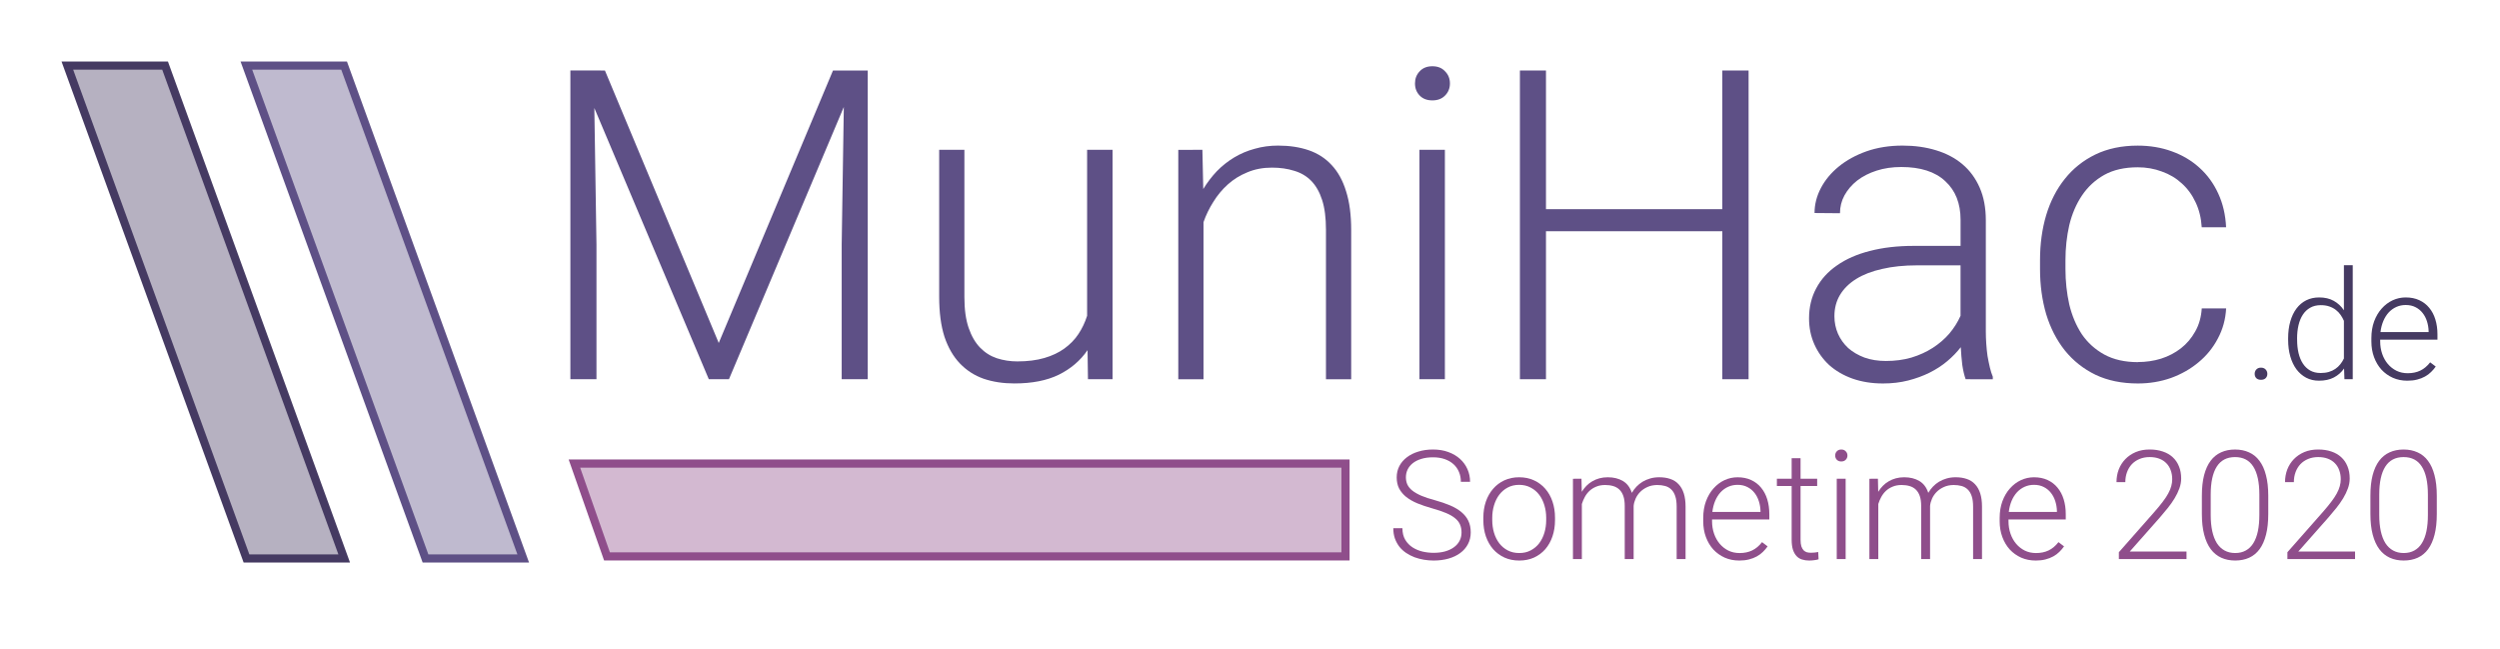
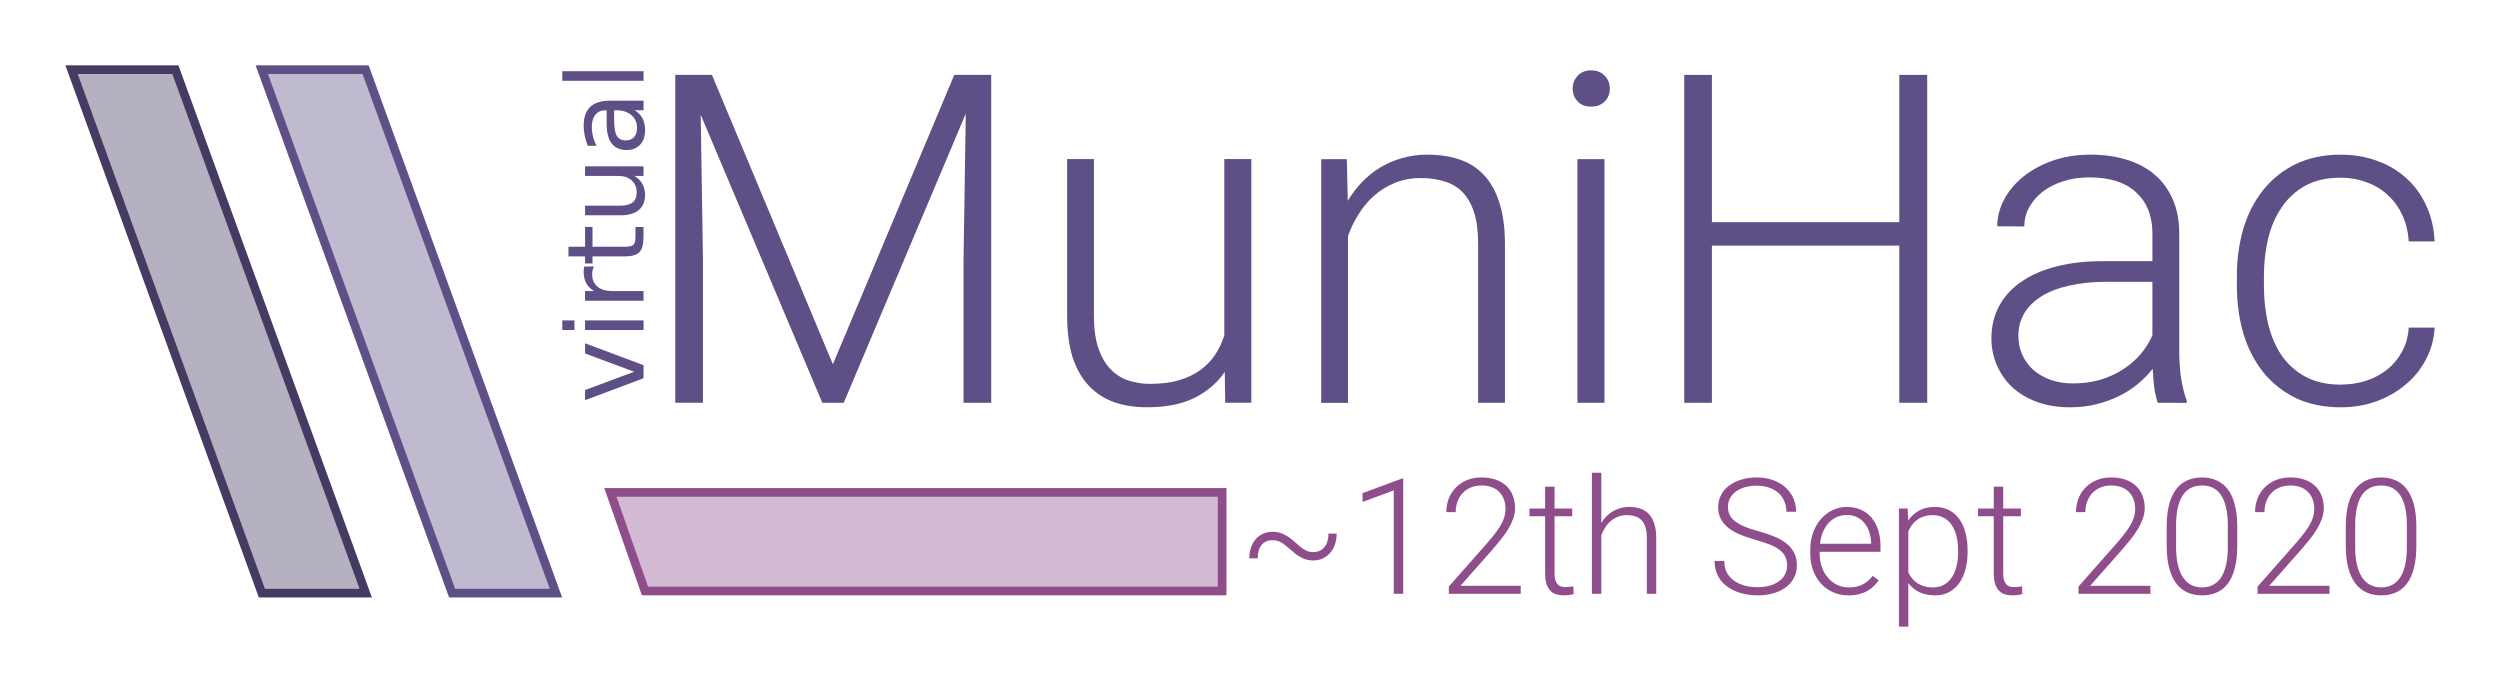
- <svg xmlns="http://www.w3.org/2000/svg" id="svg5276" version="1.1" viewBox="0 0 81.239 21.065" height="21.065mm" width="81.239mm">
+ <svg xmlns="http://www.w3.org/2000/svg" id="svg5276" version="1.1" viewBox="0 0 76.485 21.17" height="21.17mm" width="76.485mm">
  <defs id="defs5270" />
  <g transform="translate(158.2613,-109.7029)" id="layer1">
-     <g id="flowRoot826" style="font-style:normal;font-weight:normal;font-size:18.667px;line-height:125%;font-family:Sans;text-align:end;letter-spacing:0px;word-spacing:0px;text-anchor:end;fill:#8f4e8b;fill-opacity:1;stroke:none;stroke-width:1px;stroke-linecap:butt;stroke-linejoin:miter;stroke-opacity:1" transform="matrix(0.2645833,0,0,0.2645833,-172.2803,109.5279)" aria-label="Sometime 2020 ">
-       <path id="path825" style="font-style:normal;font-variant:normal;font-weight:300;font-stretch:normal;font-size:18.667px;line-height:125%;font-family:Roboto;-inkscape-font-specification:'Roboto Light';text-align:end;letter-spacing:0px;word-spacing:0px;text-anchor:end;fill:#8f4e8b;fill-opacity:1" d="m 232.56,66.06 q 0,-0.547 -0.182,-0.966 -0.173,-0.428 -0.602,-0.775 -0.419,-0.355 -1.112,-0.647 -0.693,-0.292 -1.732,-0.583 -1.003,-0.283 -1.805,-0.611 -0.802,-0.337 -1.367,-0.784 -0.556,-0.447 -0.866,-1.03 -0.301,-0.583 -0.301,-1.367 0,-0.766 0.328,-1.395 0.328,-0.629 0.921,-1.076 0.592,-0.456 1.413,-0.702 0.82,-0.255 1.796,-0.255 1.048,0 1.887,0.31 0.848,0.31 1.44,0.848 0.592,0.538 0.911,1.258 0.319,0.72 0.319,1.549 h -1.13 q 0,-0.647 -0.228,-1.194 -0.228,-0.556 -0.665,-0.957 -0.438,-0.401 -1.076,-0.629 -0.638,-0.228 -1.458,-0.228 -0.82,0 -1.449,0.201 -0.62,0.191 -1.039,0.529 -0.41,0.328 -0.629,0.775 -0.21,0.447 -0.21,0.948 0,0.474 0.173,0.875 0.182,0.401 0.602,0.747 0.419,0.337 1.103,0.638 0.684,0.292 1.686,0.556 1.048,0.292 1.868,0.638 0.82,0.346 1.385,0.82 0.565,0.465 0.857,1.076 0.292,0.611 0.292,1.413 0,0.811 -0.346,1.458 -0.337,0.638 -0.948,1.085 -0.602,0.447 -1.44,0.684 -0.839,0.237 -1.823,0.237 -0.592,0 -1.194,-0.1 -0.592,-0.1 -1.148,-0.301 -0.547,-0.21 -1.03,-0.529 -0.474,-0.319 -0.829,-0.757 -0.346,-0.447 -0.556,-1.012 -0.201,-0.574 -0.201,-1.276 h 1.121 q 0,0.839 0.346,1.422 0.346,0.574 0.893,0.93 0.547,0.355 1.23,0.52 0.684,0.155 1.367,0.155 0.775,0 1.404,-0.173 0.638,-0.182 1.085,-0.51 0.456,-0.328 0.693,-0.784 0.246,-0.465 0.246,-1.03 z" />
-       <path id="path827" style="font-style:normal;font-variant:normal;font-weight:300;font-stretch:normal;font-size:18.667px;line-height:125%;font-family:Roboto;-inkscape-font-specification:'Roboto Light';text-align:end;letter-spacing:0px;word-spacing:0px;text-anchor:end;fill:#8f4e8b;fill-opacity:1" d="m 235.24,64.246 q 0,-1.076 0.31,-1.987 0.319,-0.911 0.893,-1.568 0.574,-0.665 1.385,-1.039 0.811,-0.374 1.805,-0.374 1.012,0 1.823,0.374 0.82,0.374 1.395,1.039 0.574,0.656 0.884,1.568 0.31,0.911 0.31,1.987 v 0.301 q 0,1.076 -0.31,1.987 -0.31,0.911 -0.884,1.577 -0.574,0.656 -1.385,1.03 -0.811,0.365 -1.814,0.365 -1.003,0 -1.814,-0.365 -0.811,-0.374 -1.395,-1.03 -0.574,-0.665 -0.893,-1.577 -0.31,-0.911 -0.31,-1.987 z m 1.094,0.301 q 0,0.811 0.219,1.549 0.219,0.729 0.638,1.285 0.419,0.547 1.039,0.875 0.62,0.328 1.422,0.328 0.802,0 1.413,-0.328 0.62,-0.328 1.039,-0.875 0.419,-0.556 0.638,-1.285 0.219,-0.738 0.219,-1.549 v -0.301 q 0,-0.793 -0.219,-1.522 -0.219,-0.738 -0.638,-1.294 -0.419,-0.556 -1.048,-0.884 -0.62,-0.337 -1.422,-0.337 -0.793,0 -1.413,0.337 -0.611,0.328 -1.03,0.884 -0.419,0.556 -0.638,1.294 -0.219,0.729 -0.219,1.522 z" />
-       <path id="path829" style="font-style:normal;font-variant:normal;font-weight:300;font-stretch:normal;font-size:18.667px;line-height:125%;font-family:Roboto;-inkscape-font-specification:'Roboto Light';text-align:end;letter-spacing:0px;word-spacing:0px;text-anchor:end;fill:#8f4e8b;fill-opacity:1" d="m 247.298,59.461 0.036,1.604 q 0.246,-0.401 0.565,-0.729 0.328,-0.337 0.729,-0.565 0.401,-0.237 0.875,-0.365 0.474,-0.128 1.021,-0.128 1.085,0 1.859,0.456 0.775,0.456 1.103,1.458 0.237,-0.41 0.565,-0.757 0.337,-0.355 0.757,-0.611 0.428,-0.255 0.939,-0.401 0.51,-0.146 1.103,-0.146 0.766,0 1.367,0.21 0.602,0.201 1.012,0.647 0.419,0.438 0.638,1.121 0.219,0.684 0.219,1.641 v 6.426 h -1.094 V 62.888 q 0,-0.784 -0.173,-1.294 -0.173,-0.52 -0.492,-0.82 -0.319,-0.31 -0.766,-0.428 -0.438,-0.118 -0.966,-0.118 -0.693,0.009 -1.212,0.255 -0.52,0.237 -0.884,0.611 -0.355,0.365 -0.556,0.82 -0.201,0.456 -0.237,0.884 v 6.526 h -1.094 v -6.517 q 0,-0.738 -0.173,-1.23 -0.173,-0.492 -0.492,-0.793 -0.319,-0.301 -0.766,-0.428 -0.438,-0.128 -0.975,-0.128 -0.62,0 -1.094,0.201 -0.474,0.191 -0.829,0.52 -0.346,0.328 -0.574,0.747 -0.228,0.419 -0.365,0.866 v 6.763 H 246.25 v -9.862 z" />
-       <path id="path831" style="font-style:normal;font-variant:normal;font-weight:300;font-stretch:normal;font-size:18.667px;line-height:125%;font-family:Roboto;-inkscape-font-specification:'Roboto Light';text-align:end;letter-spacing:0px;word-spacing:0px;text-anchor:end;fill:#8f4e8b;fill-opacity:1" d="m 266.676,69.505 q -0.966,0 -1.777,-0.355 -0.811,-0.365 -1.404,-1.003 -0.583,-0.647 -0.911,-1.531 -0.328,-0.884 -0.328,-1.941 v -0.392 q 0,-1.139 0.337,-2.06 0.346,-0.93 0.93,-1.577 0.583,-0.656 1.34,-1.012 0.766,-0.355 1.613,-0.355 0.939,0 1.668,0.337 0.729,0.337 1.221,0.939 0.501,0.602 0.757,1.431 0.255,0.829 0.255,1.814 v 0.665 h -7.036 v 0.21 q 0,0.811 0.246,1.531 0.246,0.711 0.693,1.24 0.447,0.529 1.066,0.839 0.62,0.301 1.376,0.301 0.875,0 1.54,-0.319 0.674,-0.319 1.221,-1.021 l 0.684,0.52 q -0.246,0.355 -0.574,0.674 -0.319,0.319 -0.747,0.556 -0.428,0.237 -0.966,0.374 -0.538,0.137 -1.203,0.137 z m -0.201,-9.297 q -0.62,0 -1.148,0.237 -0.529,0.237 -0.939,0.674 -0.401,0.438 -0.665,1.057 -0.255,0.611 -0.346,1.358 h 5.915 v -0.118 q -0.018,-0.62 -0.201,-1.194 -0.182,-0.583 -0.538,-1.03 -0.346,-0.447 -0.866,-0.711 -0.52,-0.273 -1.212,-0.273 z" />
-       <path id="path833" style="font-style:normal;font-variant:normal;font-weight:300;font-stretch:normal;font-size:18.667px;line-height:125%;font-family:Roboto;-inkscape-font-specification:'Roboto Light';text-align:end;letter-spacing:0px;word-spacing:0px;text-anchor:end;fill:#8f4e8b;fill-opacity:1" d="m 274.214,56.936 v 2.525 h 2.042 v 0.893 h -2.042 v 6.572 q 0,0.52 0.1,0.839 0.109,0.31 0.283,0.492 0.182,0.173 0.41,0.237 0.237,0.055 0.492,0.055 0.246,0 0.474,-0.027 0.228,-0.036 0.41,-0.064 l 0.046,0.893 q -0.201,0.073 -0.529,0.109 -0.319,0.046 -0.638,0.046 -0.465,0 -0.866,-0.128 -0.392,-0.118 -0.674,-0.419 -0.283,-0.301 -0.447,-0.793 -0.155,-0.501 -0.155,-1.24 v -6.572 h -1.814 v -0.893 h 1.814 v -2.525 z" />
-       <path id="path835" style="font-style:normal;font-variant:normal;font-weight:300;font-stretch:normal;font-size:18.667px;line-height:125%;font-family:Roboto;-inkscape-font-specification:'Roboto Light';text-align:end;letter-spacing:0px;word-spacing:0px;text-anchor:end;fill:#8f4e8b;fill-opacity:1" d="m 279.755,69.323 h -1.094 v -9.862 h 1.094 z m -1.285,-12.715 q 0,-0.31 0.201,-0.52 0.201,-0.219 0.547,-0.219 0.346,0 0.547,0.219 0.21,0.21 0.21,0.52 0,0.31 -0.21,0.52 -0.201,0.21 -0.547,0.21 -0.346,0 -0.547,-0.21 -0.201,-0.21 -0.201,-0.52 z" />
-       <path id="path837" style="font-style:normal;font-variant:normal;font-weight:300;font-stretch:normal;font-size:18.667px;line-height:125%;font-family:Roboto;-inkscape-font-specification:'Roboto Light';text-align:end;letter-spacing:0px;word-spacing:0px;text-anchor:end;fill:#8f4e8b;fill-opacity:1" d="m 283.72,59.461 0.036,1.604 q 0.246,-0.401 0.565,-0.729 0.328,-0.337 0.729,-0.565 0.401,-0.237 0.875,-0.365 0.474,-0.128 1.021,-0.128 1.085,0 1.859,0.456 0.775,0.456 1.103,1.458 0.237,-0.41 0.565,-0.757 0.337,-0.355 0.757,-0.611 0.428,-0.255 0.939,-0.401 0.51,-0.146 1.103,-0.146 0.766,0 1.367,0.21 0.602,0.201 1.012,0.647 0.419,0.438 0.638,1.121 0.219,0.684 0.219,1.641 v 6.426 h -1.094 V 62.888 q 0,-0.784 -0.173,-1.294 -0.173,-0.52 -0.492,-0.82 -0.319,-0.31 -0.766,-0.428 -0.438,-0.118 -0.966,-0.118 -0.693,0.009 -1.212,0.255 -0.52,0.237 -0.884,0.611 -0.355,0.365 -0.556,0.82 -0.201,0.456 -0.237,0.884 v 6.526 h -1.094 v -6.517 q 0,-0.738 -0.173,-1.23 -0.173,-0.492 -0.492,-0.793 -0.319,-0.301 -0.766,-0.428 -0.438,-0.128 -0.975,-0.128 -0.62,0 -1.094,0.201 -0.474,0.191 -0.829,0.52 -0.346,0.328 -0.574,0.747 -0.228,0.419 -0.365,0.866 v 6.763 h -1.094 v -9.862 z" />
-       <path id="path839" style="font-style:normal;font-variant:normal;font-weight:300;font-stretch:normal;font-size:18.667px;line-height:125%;font-family:Roboto;-inkscape-font-specification:'Roboto Light';text-align:end;letter-spacing:0px;word-spacing:0px;text-anchor:end;fill:#8f4e8b;fill-opacity:1" d="m 303.098,69.505 q -0.966,0 -1.777,-0.355 -0.811,-0.365 -1.404,-1.003 -0.583,-0.647 -0.911,-1.531 -0.328,-0.884 -0.328,-1.941 v -0.392 q 0,-1.139 0.337,-2.06 0.346,-0.93 0.93,-1.577 0.583,-0.656 1.34,-1.012 0.766,-0.355 1.613,-0.355 0.939,0 1.668,0.337 0.729,0.337 1.221,0.939 0.501,0.602 0.757,1.431 0.255,0.829 0.255,1.814 v 0.665 h -7.036 v 0.21 q 0,0.811 0.246,1.531 0.246,0.711 0.693,1.24 0.447,0.529 1.066,0.839 0.62,0.301 1.376,0.301 0.875,0 1.54,-0.319 0.674,-0.319 1.221,-1.021 l 0.684,0.52 q -0.246,0.355 -0.574,0.674 -0.319,0.319 -0.747,0.556 -0.428,0.237 -0.966,0.374 -0.538,0.137 -1.203,0.137 z m -0.201,-9.297 q -0.62,0 -1.148,0.237 -0.529,0.237 -0.939,0.674 -0.401,0.438 -0.665,1.057 -0.255,0.611 -0.346,1.358 h 5.915 v -0.118 q -0.018,-0.62 -0.201,-1.194 -0.182,-0.583 -0.538,-1.03 -0.346,-0.447 -0.866,-0.711 -0.52,-0.273 -1.212,-0.273 z" />
-       <path id="path841" style="font-style:normal;font-variant:normal;font-weight:300;font-stretch:normal;font-size:18.667px;line-height:125%;font-family:Roboto;-inkscape-font-specification:'Roboto Light';text-align:end;letter-spacing:0px;word-spacing:0px;text-anchor:end;fill:#8f4e8b;fill-opacity:1" d="m 321.637,69.323 h -8.312 v -0.839 l 4.348,-4.931 q 0.611,-0.693 1.03,-1.249 0.428,-0.556 0.684,-1.03 0.264,-0.483 0.374,-0.902 0.118,-0.428 0.118,-0.848 0,-0.602 -0.182,-1.094 -0.173,-0.501 -0.529,-0.866 -0.346,-0.365 -0.866,-0.565 -0.52,-0.201 -1.194,-0.201 -0.693,0 -1.249,0.237 -0.547,0.228 -0.939,0.638 -0.383,0.41 -0.592,0.975 -0.21,0.565 -0.21,1.23 h -1.085 q 0,-0.82 0.273,-1.549 0.283,-0.729 0.811,-1.276 0.529,-0.547 1.276,-0.866 0.757,-0.319 1.714,-0.319 0.893,0 1.613,0.246 0.72,0.237 1.221,0.702 0.501,0.456 0.766,1.121 0.273,0.656 0.273,1.495 0,0.602 -0.219,1.212 -0.219,0.611 -0.583,1.212 -0.365,0.602 -0.839,1.194 -0.474,0.592 -0.975,1.167 l -3.701,4.184 h 6.973 z" />
-       <path id="path843" style="font-style:normal;font-variant:normal;font-weight:300;font-stretch:normal;font-size:18.667px;line-height:125%;font-family:Roboto;-inkscape-font-specification:'Roboto Light';text-align:end;letter-spacing:0px;word-spacing:0px;text-anchor:end;fill:#8f4e8b;fill-opacity:1" d="m 331.681,63.79 q 0,1.458 -0.273,2.534 -0.273,1.076 -0.793,1.786 -0.52,0.702 -1.276,1.048 -0.757,0.346 -1.723,0.346 -0.957,0 -1.714,-0.346 -0.757,-0.346 -1.285,-1.048 -0.529,-0.711 -0.811,-1.786 -0.283,-1.076 -0.283,-2.534 v -2.242 q 0,-1.458 0.273,-2.525 0.283,-1.076 0.802,-1.768 0.529,-0.702 1.285,-1.039 0.757,-0.346 1.714,-0.346 0.957,0 1.714,0.346 0.766,0.337 1.285,1.039 0.529,0.693 0.802,1.768 0.283,1.066 0.283,2.525 z m -1.094,-2.379 q 0,-2.279 -0.747,-3.445 -0.738,-1.167 -2.242,-1.167 -1.495,0 -2.242,1.167 -0.747,1.167 -0.747,3.445 v 2.497 q 0,1.121 0.191,1.996 0.191,0.866 0.565,1.467 0.383,0.592 0.948,0.902 0.565,0.31 1.303,0.31 0.747,0 1.303,-0.31 0.565,-0.31 0.93,-0.902 0.374,-0.602 0.556,-1.467 0.182,-0.875 0.182,-1.996 z" />
-       <path id="path845" style="font-style:normal;font-variant:normal;font-weight:300;font-stretch:normal;font-size:18.667px;line-height:125%;font-family:Roboto;-inkscape-font-specification:'Roboto Light';text-align:end;letter-spacing:0px;word-spacing:0px;text-anchor:end;fill:#8f4e8b;fill-opacity:1" d="m 342.345,69.323 h -8.312 v -0.839 l 4.348,-4.931 q 0.611,-0.693 1.03,-1.249 0.428,-0.556 0.684,-1.03 0.264,-0.483 0.374,-0.902 0.118,-0.428 0.118,-0.848 0,-0.602 -0.182,-1.094 -0.173,-0.501 -0.529,-0.866 -0.346,-0.365 -0.866,-0.565 -0.52,-0.201 -1.194,-0.201 -0.693,0 -1.249,0.237 -0.547,0.228 -0.939,0.638 -0.383,0.41 -0.592,0.975 -0.21,0.565 -0.21,1.23 h -1.085 q 0,-0.82 0.273,-1.549 0.283,-0.729 0.811,-1.276 0.529,-0.547 1.276,-0.866 0.757,-0.319 1.714,-0.319 0.893,0 1.613,0.246 0.72,0.237 1.221,0.702 0.501,0.456 0.766,1.121 0.273,0.656 0.273,1.495 0,0.602 -0.219,1.212 -0.219,0.611 -0.583,1.212 -0.365,0.602 -0.839,1.194 -0.474,0.592 -0.975,1.167 l -3.701,4.184 h 6.973 z" />
-       <path id="path847" style="font-style:normal;font-variant:normal;font-weight:300;font-stretch:normal;font-size:18.667px;line-height:125%;font-family:Roboto;-inkscape-font-specification:'Roboto Light';text-align:end;letter-spacing:0px;word-spacing:0px;text-anchor:end;fill:#8f4e8b;fill-opacity:1" d="m 352.389,63.79 q 0,1.458 -0.273,2.534 -0.273,1.076 -0.793,1.786 -0.52,0.702 -1.276,1.048 -0.757,0.346 -1.723,0.346 -0.957,0 -1.714,-0.346 -0.757,-0.346 -1.285,-1.048 -0.529,-0.711 -0.811,-1.786 -0.283,-1.076 -0.283,-2.534 v -2.242 q 0,-1.458 0.273,-2.525 0.283,-1.076 0.802,-1.768 0.529,-0.702 1.285,-1.039 0.757,-0.346 1.714,-0.346 0.957,0 1.714,0.346 0.766,0.337 1.285,1.039 0.529,0.693 0.802,1.768 0.283,1.066 0.283,2.525 z m -1.094,-2.379 q 0,-2.279 -0.747,-3.445 -0.738,-1.167 -2.242,-1.167 -1.495,0 -2.242,1.167 -0.747,1.167 -0.747,3.445 v 2.497 q 0,1.121 0.191,1.996 0.191,0.866 0.565,1.467 0.383,0.592 0.948,0.902 0.565,0.31 1.303,0.31 0.747,0 1.303,-0.31 0.565,-0.31 0.93,-0.902 0.374,-0.602 0.556,-1.467 0.182,-0.875 0.182,-1.996 z" />
+     <g id="flowRoot826" style="font-style:normal;font-weight:normal;font-size:18.667px;line-height:125%;font-family:Sans;text-align:end;letter-spacing:0px;word-spacing:0px;text-anchor:end;fill:#8f4e8b;fill-opacity:1;stroke:none;stroke-width:1px;stroke-linecap:butt;stroke-linejoin:miter;stroke-opacity:1" transform="matrix(0.2645833,0,0,0.2645833,-177.572,109.5279)" aria-label="~12th Sept 2020 ">
+       <path id="path844" style="font-style:normal;font-variant:normal;font-weight:300;font-stretch:normal;font-size:18.667px;line-height:125%;font-family:Roboto;-inkscape-font-specification:'Roboto Light';text-align:end;letter-spacing:0px;word-spacing:0px;text-anchor:end;fill:#8f4e8b;fill-opacity:1" d="m 227.547,62.359 q 0,0.629 -0.182,1.194 -0.182,0.565 -0.538,0.993 -0.346,0.419 -0.848,0.674 -0.501,0.246 -1.13,0.246 -0.41,0 -0.747,-0.082 -0.337,-0.091 -0.656,-0.255 -0.319,-0.164 -0.638,-0.41 -0.319,-0.246 -0.674,-0.565 -0.292,-0.255 -0.538,-0.447 -0.237,-0.201 -0.474,-0.328 -0.228,-0.128 -0.474,-0.191 -0.237,-0.064 -0.51,-0.064 -0.811,0 -1.267,0.538 -0.447,0.538 -0.447,1.559 l -0.984,0.009 q 0,-0.638 0.182,-1.203 0.182,-0.565 0.52,-0.975 0.346,-0.419 0.848,-0.656 0.501,-0.246 1.148,-0.246 0.401,0 0.747,0.091 0.346,0.091 0.665,0.264 0.328,0.164 0.647,0.41 0.319,0.237 0.665,0.547 0.292,0.273 0.538,0.474 0.255,0.191 0.483,0.319 0.237,0.128 0.465,0.191 0.237,0.055 0.501,0.055 0.41,0 0.738,-0.155 0.328,-0.155 0.547,-0.428 0.228,-0.283 0.346,-0.674 0.118,-0.401 0.118,-0.884 z" />
+       <path id="path846" style="font-style:normal;font-variant:normal;font-weight:300;font-stretch:normal;font-size:18.667px;line-height:125%;font-family:Roboto;-inkscape-font-specification:'Roboto Light';text-align:end;letter-spacing:0px;word-spacing:0px;text-anchor:end;fill:#8f4e8b;fill-opacity:1" d="m 235.24,69.323 h -1.094 V 57.364 l -3.609,1.34 v -1.021 l 4.521,-1.677 h 0.182 z" />
+       <path id="path848" style="font-style:normal;font-variant:normal;font-weight:300;font-stretch:normal;font-size:18.667px;line-height:125%;font-family:Roboto;-inkscape-font-specification:'Roboto Light';text-align:end;letter-spacing:0px;word-spacing:0px;text-anchor:end;fill:#8f4e8b;fill-opacity:1" d="m 248.829,69.323 h -8.312 v -0.839 l 4.348,-4.931 q 0.611,-0.693 1.03,-1.249 0.428,-0.556 0.684,-1.03 0.264,-0.483 0.374,-0.902 0.118,-0.428 0.118,-0.848 0,-0.602 -0.182,-1.094 -0.173,-0.501 -0.529,-0.866 -0.346,-0.365 -0.866,-0.565 -0.52,-0.201 -1.194,-0.201 -0.693,0 -1.249,0.237 -0.547,0.228 -0.939,0.638 -0.383,0.41 -0.592,0.975 -0.21,0.565 -0.21,1.23 h -1.085 q 0,-0.82 0.273,-1.549 0.283,-0.729 0.811,-1.276 0.529,-0.547 1.276,-0.866 0.757,-0.319 1.714,-0.319 0.893,0 1.613,0.246 0.72,0.237 1.221,0.702 0.501,0.456 0.766,1.121 0.273,0.656 0.273,1.495 0,0.602 -0.219,1.212 -0.219,0.611 -0.583,1.212 -0.365,0.602 -0.839,1.194 -0.474,0.592 -0.975,1.167 l -3.701,4.184 h 6.973 z" />
+       <path id="path850" style="font-style:normal;font-variant:normal;font-weight:300;font-stretch:normal;font-size:18.667px;line-height:125%;font-family:Roboto;-inkscape-font-specification:'Roboto Light';text-align:end;letter-spacing:0px;word-spacing:0px;text-anchor:end;fill:#8f4e8b;fill-opacity:1" d="m 252.74,56.936 v 2.525 h 2.042 v 0.893 h -2.042 v 6.572 q 0,0.52 0.1,0.839 0.109,0.31 0.283,0.492 0.182,0.173 0.41,0.237 0.237,0.055 0.492,0.055 0.246,0 0.474,-0.027 0.228,-0.036 0.41,-0.064 l 0.046,0.893 q -0.201,0.073 -0.529,0.109 -0.319,0.046 -0.638,0.046 -0.465,0 -0.866,-0.128 -0.392,-0.118 -0.674,-0.419 -0.283,-0.301 -0.447,-0.793 -0.155,-0.501 -0.155,-1.24 v -6.572 h -1.814 v -0.893 h 1.814 v -2.525 z" />
+       <path id="path852" style="font-style:normal;font-variant:normal;font-weight:300;font-stretch:normal;font-size:18.667px;line-height:125%;font-family:Roboto;-inkscape-font-specification:'Roboto Light';text-align:end;letter-spacing:0px;word-spacing:0px;text-anchor:end;fill:#8f4e8b;fill-opacity:1" d="m 258.145,61.129 q 0.255,-0.419 0.592,-0.757 0.337,-0.346 0.738,-0.583 0.41,-0.246 0.875,-0.374 0.474,-0.137 1.003,-0.137 0.738,0 1.322,0.201 0.583,0.201 0.984,0.638 0.41,0.438 0.62,1.13 0.219,0.684 0.219,1.659 v 6.417 h -1.085 v -6.426 q 0,-0.766 -0.164,-1.276 -0.164,-0.51 -0.465,-0.82 -0.301,-0.31 -0.738,-0.438 -0.428,-0.137 -0.957,-0.137 -0.583,0 -1.057,0.201 -0.474,0.191 -0.839,0.52 -0.365,0.328 -0.629,0.757 -0.264,0.419 -0.419,0.866 v 6.754 H 257.06 V 55.323 h 1.085 z" />
+       <path id="path854" style="font-style:normal;font-variant:normal;font-weight:300;font-stretch:normal;font-size:18.667px;line-height:125%;font-family:Roboto;-inkscape-font-specification:'Roboto Light';text-align:end;letter-spacing:0px;word-spacing:0px;text-anchor:end;fill:#8f4e8b;fill-opacity:1" d="m 279.628,66.06 q 0,-0.547 -0.182,-0.966 -0.173,-0.428 -0.602,-0.775 -0.419,-0.355 -1.112,-0.647 -0.693,-0.292 -1.732,-0.583 -1.003,-0.283 -1.805,-0.611 -0.802,-0.337 -1.367,-0.784 -0.556,-0.447 -0.866,-1.03 -0.301,-0.583 -0.301,-1.367 0,-0.766 0.328,-1.395 0.328,-0.629 0.921,-1.076 0.592,-0.456 1.413,-0.702 0.82,-0.255 1.796,-0.255 1.048,0 1.887,0.31 0.848,0.31 1.44,0.848 0.592,0.538 0.911,1.258 0.319,0.72 0.319,1.549 h -1.13 q 0,-0.647 -0.228,-1.194 -0.228,-0.556 -0.665,-0.957 -0.438,-0.401 -1.076,-0.629 -0.638,-0.228 -1.458,-0.228 -0.82,0 -1.449,0.201 -0.62,0.191 -1.039,0.529 -0.41,0.328 -0.629,0.775 -0.21,0.447 -0.21,0.948 0,0.474 0.173,0.875 0.182,0.401 0.602,0.747 0.419,0.337 1.103,0.638 0.684,0.292 1.686,0.556 1.048,0.292 1.868,0.638 0.82,0.346 1.385,0.82 0.565,0.465 0.857,1.076 0.292,0.611 0.292,1.413 0,0.811 -0.346,1.458 -0.337,0.638 -0.948,1.085 -0.602,0.447 -1.44,0.684 -0.839,0.237 -1.823,0.237 -0.592,0 -1.194,-0.1 -0.592,-0.1 -1.148,-0.301 -0.547,-0.21 -1.03,-0.529 -0.474,-0.319 -0.829,-0.757 -0.346,-0.447 -0.556,-1.012 -0.201,-0.574 -0.201,-1.276 h 1.121 q 0,0.839 0.346,1.422 0.346,0.574 0.893,0.93 0.547,0.355 1.23,0.52 0.684,0.155 1.367,0.155 0.775,0 1.404,-0.173 0.638,-0.182 1.085,-0.51 0.456,-0.328 0.693,-0.784 0.246,-0.465 0.246,-1.03 z" />
+       <path id="path856" style="font-style:normal;font-variant:normal;font-weight:300;font-stretch:normal;font-size:18.667px;line-height:125%;font-family:Roboto;-inkscape-font-specification:'Roboto Light';text-align:end;letter-spacing:0px;word-spacing:0px;text-anchor:end;fill:#8f4e8b;fill-opacity:1" d="m 286.728,69.505 q -0.966,0 -1.777,-0.355 -0.811,-0.365 -1.404,-1.003 -0.583,-0.647 -0.911,-1.531 -0.328,-0.884 -0.328,-1.941 v -0.392 q 0,-1.139 0.337,-2.06 0.346,-0.93 0.93,-1.577 0.583,-0.656 1.34,-1.012 0.766,-0.355 1.613,-0.355 0.939,0 1.668,0.337 0.729,0.337 1.221,0.939 0.501,0.602 0.757,1.431 0.255,0.829 0.255,1.814 v 0.665 h -7.036 v 0.21 q 0,0.811 0.246,1.531 0.246,0.711 0.693,1.24 0.447,0.529 1.066,0.839 0.62,0.301 1.376,0.301 0.875,0 1.54,-0.319 0.674,-0.319 1.221,-1.021 l 0.684,0.52 q -0.246,0.355 -0.574,0.674 -0.319,0.319 -0.747,0.556 -0.428,0.237 -0.966,0.374 -0.538,0.137 -1.203,0.137 z m -0.201,-9.297 q -0.62,0 -1.148,0.237 -0.529,0.237 -0.939,0.674 -0.401,0.438 -0.665,1.057 -0.255,0.611 -0.346,1.358 h 5.915 v -0.118 q -0.018,-0.62 -0.201,-1.194 -0.182,-0.583 -0.538,-1.03 -0.346,-0.447 -0.866,-0.711 -0.52,-0.273 -1.212,-0.273 z" />
+       <path id="path858" style="font-style:normal;font-variant:normal;font-weight:300;font-stretch:normal;font-size:18.667px;line-height:125%;font-family:Roboto;-inkscape-font-specification:'Roboto Light';text-align:end;letter-spacing:0px;word-spacing:0px;text-anchor:end;fill:#8f4e8b;fill-opacity:1" d="m 300.5,64.492 q 0,1.112 -0.255,2.033 -0.246,0.921 -0.729,1.586 -0.483,0.656 -1.185,1.03 -0.693,0.365 -1.586,0.365 -1.057,0 -1.832,-0.374 -0.766,-0.383 -1.267,-1.048 v 5.031 H 292.561 V 59.461 h 1.012 l 0.055,1.395 q 0.501,-0.738 1.267,-1.158 0.766,-0.419 1.823,-0.419 0.902,0 1.604,0.355 0.711,0.355 1.194,1.012 0.483,0.656 0.729,1.586 0.255,0.921 0.255,2.069 z m -1.094,-0.191 q 0,-0.857 -0.182,-1.604 -0.173,-0.747 -0.538,-1.294 -0.355,-0.547 -0.911,-0.857 -0.556,-0.319 -1.303,-0.319 -0.592,0 -1.048,0.155 -0.456,0.155 -0.802,0.419 -0.337,0.255 -0.583,0.602 -0.237,0.337 -0.392,0.711 v 4.73 q 0.173,0.374 0.428,0.693 0.264,0.319 0.611,0.556 0.355,0.228 0.802,0.365 0.447,0.128 1.003,0.128 0.747,0 1.294,-0.31 0.547,-0.319 0.902,-0.866 0.365,-0.556 0.538,-1.303 0.182,-0.747 0.182,-1.613 z" />
+       <path id="path860" style="font-style:normal;font-variant:normal;font-weight:300;font-stretch:normal;font-size:18.667px;line-height:125%;font-family:Roboto;-inkscape-font-specification:'Roboto Light';text-align:end;letter-spacing:0px;word-spacing:0px;text-anchor:end;fill:#8f4e8b;fill-opacity:1" d="m 304.62,56.936 v 2.525 h 2.042 v 0.893 h -2.042 v 6.572 q 0,0.52 0.1,0.839 0.109,0.31 0.283,0.492 0.182,0.173 0.41,0.237 0.237,0.055 0.492,0.055 0.246,0 0.474,-0.027 0.228,-0.036 0.41,-0.064 l 0.046,0.893 q -0.201,0.073 -0.529,0.109 -0.319,0.046 -0.638,0.046 -0.465,0 -0.866,-0.128 -0.392,-0.118 -0.674,-0.419 -0.283,-0.301 -0.447,-0.793 -0.155,-0.501 -0.155,-1.24 v -6.572 h -1.814 v -0.893 h 1.814 v -2.525 z" />
+       <path id="path862" style="font-style:normal;font-variant:normal;font-weight:300;font-stretch:normal;font-size:18.667px;line-height:125%;font-family:Roboto;-inkscape-font-specification:'Roboto Light';text-align:end;letter-spacing:0px;word-spacing:0px;text-anchor:end;fill:#8f4e8b;fill-opacity:1" d="m 321.637,69.323 h -8.312 v -0.839 l 4.348,-4.931 q 0.611,-0.693 1.03,-1.249 0.428,-0.556 0.684,-1.03 0.264,-0.483 0.374,-0.902 0.118,-0.428 0.118,-0.848 0,-0.602 -0.182,-1.094 -0.173,-0.501 -0.529,-0.866 -0.346,-0.365 -0.866,-0.565 -0.52,-0.201 -1.194,-0.201 -0.693,0 -1.249,0.237 -0.547,0.228 -0.939,0.638 -0.383,0.41 -0.592,0.975 -0.21,0.565 -0.21,1.23 h -1.085 q 0,-0.82 0.273,-1.549 0.283,-0.729 0.811,-1.276 0.529,-0.547 1.276,-0.866 0.757,-0.319 1.714,-0.319 0.893,0 1.613,0.246 0.72,0.237 1.221,0.702 0.501,0.456 0.766,1.121 0.273,0.656 0.273,1.495 0,0.602 -0.219,1.212 -0.219,0.611 -0.583,1.212 -0.365,0.602 -0.839,1.194 -0.474,0.592 -0.975,1.167 l -3.701,4.184 h 6.973 z" />
+       <path id="path864" style="font-style:normal;font-variant:normal;font-weight:300;font-stretch:normal;font-size:18.667px;line-height:125%;font-family:Roboto;-inkscape-font-specification:'Roboto Light';text-align:end;letter-spacing:0px;word-spacing:0px;text-anchor:end;fill:#8f4e8b;fill-opacity:1" d="m 331.681,63.79 q 0,1.458 -0.273,2.534 -0.273,1.076 -0.793,1.786 -0.52,0.702 -1.276,1.048 -0.757,0.346 -1.723,0.346 -0.957,0 -1.714,-0.346 -0.757,-0.346 -1.285,-1.048 -0.529,-0.711 -0.811,-1.786 -0.283,-1.076 -0.283,-2.534 v -2.242 q 0,-1.458 0.273,-2.525 0.283,-1.076 0.802,-1.768 0.529,-0.702 1.285,-1.039 0.757,-0.346 1.714,-0.346 0.957,0 1.714,0.346 0.766,0.337 1.285,1.039 0.529,0.693 0.802,1.768 0.283,1.066 0.283,2.525 z m -1.094,-2.379 q 0,-2.279 -0.747,-3.445 -0.738,-1.167 -2.242,-1.167 -1.495,0 -2.242,1.167 -0.747,1.167 -0.747,3.445 v 2.497 q 0,1.121 0.191,1.996 0.191,0.866 0.565,1.467 0.383,0.592 0.948,0.902 0.565,0.31 1.303,0.31 0.747,0 1.303,-0.31 0.565,-0.31 0.93,-0.902 0.374,-0.602 0.556,-1.467 0.182,-0.875 0.182,-1.996 z" />
+       <path id="path866" style="font-style:normal;font-variant:normal;font-weight:300;font-stretch:normal;font-size:18.667px;line-height:125%;font-family:Roboto;-inkscape-font-specification:'Roboto Light';text-align:end;letter-spacing:0px;word-spacing:0px;text-anchor:end;fill:#8f4e8b;fill-opacity:1" d="m 342.345,69.323 h -8.312 v -0.839 l 4.348,-4.931 q 0.611,-0.693 1.03,-1.249 0.428,-0.556 0.684,-1.03 0.264,-0.483 0.374,-0.902 0.118,-0.428 0.118,-0.848 0,-0.602 -0.182,-1.094 -0.173,-0.501 -0.529,-0.866 -0.346,-0.365 -0.866,-0.565 -0.52,-0.201 -1.194,-0.201 -0.693,0 -1.249,0.237 -0.547,0.228 -0.939,0.638 -0.383,0.41 -0.592,0.975 -0.21,0.565 -0.21,1.23 h -1.085 q 0,-0.82 0.273,-1.549 0.283,-0.729 0.811,-1.276 0.529,-0.547 1.276,-0.866 0.757,-0.319 1.714,-0.319 0.893,0 1.613,0.246 0.72,0.237 1.221,0.702 0.501,0.456 0.766,1.121 0.273,0.656 0.273,1.495 0,0.602 -0.219,1.212 -0.219,0.611 -0.583,1.212 -0.365,0.602 -0.839,1.194 -0.474,0.592 -0.975,1.167 l -3.701,4.184 h 6.973 z" />
+       <path id="path868" style="font-style:normal;font-variant:normal;font-weight:300;font-stretch:normal;font-size:18.667px;line-height:125%;font-family:Roboto;-inkscape-font-specification:'Roboto Light';text-align:end;letter-spacing:0px;word-spacing:0px;text-anchor:end;fill:#8f4e8b;fill-opacity:1" d="m 352.389,63.79 q 0,1.458 -0.273,2.534 -0.273,1.076 -0.793,1.786 -0.52,0.702 -1.276,1.048 -0.757,0.346 -1.723,0.346 -0.957,0 -1.714,-0.346 -0.757,-0.346 -1.285,-1.048 -0.529,-0.711 -0.811,-1.786 -0.283,-1.076 -0.283,-2.534 v -2.242 q 0,-1.458 0.273,-2.525 0.283,-1.076 0.802,-1.768 0.529,-0.702 1.285,-1.039 0.757,-0.346 1.714,-0.346 0.957,0 1.714,0.346 0.766,0.337 1.285,1.039 0.529,0.693 0.802,1.768 0.283,1.066 0.283,2.525 z m -1.094,-2.379 q 0,-2.279 -0.747,-3.445 -0.738,-1.167 -2.242,-1.167 -1.495,0 -2.242,1.167 -0.747,1.167 -0.747,3.445 v 2.497 q 0,1.121 0.191,1.996 0.191,0.866 0.565,1.467 0.383,0.592 0.948,0.902 0.565,0.31 1.303,0.31 0.747,0 1.303,-0.31 0.565,-0.31 0.93,-0.902 0.374,-0.602 0.556,-1.467 0.182,-0.875 0.182,-1.996 z" />
    </g>
-     <g id="text836" style="font-style:normal;font-weight:normal;font-size:10.583px;line-height:125%;font-family:Sans;letter-spacing:0px;word-spacing:0px;fill:#5e5086;fill-opacity:1;stroke:none;stroke-width:0.265px;stroke-linecap:butt;stroke-linejoin:miter;stroke-opacity:1" aria-label="MuniHac.de">
-       <path id="path850" style="font-style:normal;font-variant:normal;font-weight:300;font-stretch:normal;font-size:14.111px;font-family:Roboto;-inkscape-font-specification:'Roboto Light';fill:#5e5086;fill-opacity:1;stroke-width:0.265px" d="m -138.596,111.994 3.7,8.854 3.714,-8.854 h 1.13 v 10.032 h -0.847 v -4.382 l 0.069,-4.465 -3.734,8.847 h -0.655 l -3.721,-8.813 0.069,4.43 v 4.382 h -0.848 v -10.032 z" />
-       <path id="path852" style="font-style:normal;font-variant:normal;font-weight:300;font-stretch:normal;font-size:14.111px;font-family:Roboto;-inkscape-font-specification:'Roboto Light';fill:#5e5086;fill-opacity:1;stroke-width:0.265px" d="m -122.907,121.082 q -0.351,0.51 -0.937,0.799 -0.579,0.282 -1.44,0.282 -0.551,0 -0.999,-0.152 -0.448,-0.158 -0.772,-0.496 -0.324,-0.338 -0.503,-0.868 -0.172,-0.537 -0.172,-1.302 v -4.775 h 0.82 v 4.789 q 0,0.599 0.138,0.999 0.138,0.4 0.372,0.641 0.234,0.241 0.544,0.345 0.317,0.103 0.668,0.103 0.496,0 0.875,-0.11 0.379,-0.11 0.655,-0.31 0.276,-0.2 0.455,-0.469 0.179,-0.269 0.282,-0.593 v -5.395 h 0.827 v 7.455 h -0.799 z" />
-       <path id="path854" style="font-style:normal;font-variant:normal;font-weight:300;font-stretch:normal;font-size:14.111px;font-family:Roboto;-inkscape-font-specification:'Roboto Light';fill:#5e5086;fill-opacity:1;stroke-width:0.265px" d="m -119.173,114.571 0.028,1.275 q 0.193,-0.317 0.441,-0.579 0.255,-0.262 0.565,-0.448 0.31,-0.186 0.668,-0.282 0.358,-0.103 0.758,-0.103 0.558,0 0.999,0.152 0.441,0.152 0.744,0.482 0.31,0.331 0.469,0.854 0.165,0.517 0.165,1.254 v 4.851 h -0.82 v -4.858 q 0,-0.579 -0.124,-0.965 -0.124,-0.386 -0.351,-0.62 -0.227,-0.234 -0.558,-0.331 -0.324,-0.103 -0.723,-0.103 -0.441,0 -0.799,0.152 -0.358,0.145 -0.634,0.393 -0.276,0.248 -0.475,0.572 -0.2,0.317 -0.317,0.655 v 5.106 h -0.82 v -7.455 z" />
-       <path id="path856" style="font-style:normal;font-variant:normal;font-weight:300;font-stretch:normal;font-size:14.111px;font-family:Roboto;-inkscape-font-specification:'Roboto Light';fill:#5e5086;fill-opacity:1;stroke-width:0.265px" d="m -111.29,122.026 h -0.827 v -7.455 h 0.827 z m -0.972,-9.612 q 0,-0.234 0.152,-0.393 0.152,-0.165 0.413,-0.165 0.262,0 0.413,0.165 0.158,0.158 0.158,0.393 0,0.234 -0.158,0.393 -0.152,0.158 -0.413,0.158 -0.262,0 -0.413,-0.158 -0.152,-0.158 -0.152,-0.393 z" />
-       <path id="path858" style="font-style:normal;font-variant:normal;font-weight:300;font-stretch:normal;font-size:14.111px;font-family:Roboto;-inkscape-font-specification:'Roboto Light';fill:#5e5086;fill-opacity:1;stroke-width:0.265px" d="m -101.417,122.026 h -0.854 v -4.809 h -5.733 v 4.809 h -0.847 v -10.032 h 0.847 v 4.506 h 5.733 v -4.506 h 0.854 z" />
-       <path id="path860" style="font-style:normal;font-variant:normal;font-weight:300;font-stretch:normal;font-size:14.111px;font-family:Roboto;-inkscape-font-specification:'Roboto Light';fill:#5e5086;fill-opacity:1;stroke-width:0.265px" d="m -94.361,122.026 q -0.069,-0.193 -0.11,-0.469 -0.034,-0.282 -0.048,-0.572 -0.186,0.241 -0.441,0.455 -0.255,0.214 -0.572,0.372 -0.317,0.158 -0.696,0.255 -0.379,0.097 -0.82,0.097 -0.544,0 -0.992,-0.158 -0.441,-0.158 -0.758,-0.441 -0.31,-0.289 -0.482,-0.675 -0.172,-0.386 -0.172,-0.841 0,-0.544 0.234,-0.978 0.234,-0.441 0.675,-0.744 0.441,-0.31 1.068,-0.469 0.634,-0.165 1.419,-0.165 h 1.53 v -0.847 q 0,-0.799 -0.496,-1.254 -0.489,-0.462 -1.433,-0.462 -0.434,0 -0.799,0.117 -0.365,0.117 -0.634,0.324 -0.262,0.207 -0.413,0.482 -0.145,0.269 -0.145,0.579 l -0.827,-0.007 q 0,-0.42 0.207,-0.813 0.207,-0.393 0.579,-0.696 0.379,-0.31 0.903,-0.496 0.531,-0.186 1.171,-0.186 0.593,0 1.089,0.152 0.503,0.152 0.861,0.455 0.358,0.303 0.558,0.758 0.2,0.455 0.2,1.061 v 3.61 q 0,0.193 0.014,0.4 0.014,0.207 0.041,0.4 0.034,0.193 0.076,0.372 0.041,0.172 0.096,0.303 v 0.083 z m -2.591,-0.593 q 0.448,0 0.827,-0.11 0.386,-0.117 0.696,-0.317 0.31,-0.2 0.537,-0.462 0.227,-0.269 0.365,-0.579 v -1.64 h -1.412 q -0.634,0 -1.137,0.117 -0.496,0.11 -0.841,0.324 -0.345,0.214 -0.531,0.524 -0.179,0.303 -0.179,0.689 0,0.303 0.117,0.572 0.117,0.262 0.331,0.462 0.22,0.193 0.531,0.31 0.31,0.11 0.696,0.11 z" />
-       <path id="path862" style="font-style:normal;font-variant:normal;font-weight:300;font-stretch:normal;font-size:14.111px;font-family:Roboto;-inkscape-font-specification:'Roboto Light';fill:#5e5086;fill-opacity:1;stroke-width:0.265px" d="m -88.76,121.468 q 0.393,0 0.751,-0.11 0.365,-0.117 0.648,-0.338 0.282,-0.22 0.462,-0.544 0.186,-0.324 0.214,-0.751 h 0.792 q -0.028,0.531 -0.269,0.978 -0.234,0.448 -0.627,0.772 -0.386,0.324 -0.896,0.51 -0.51,0.179 -1.075,0.179 -0.785,0 -1.378,-0.282 -0.593,-0.289 -0.999,-0.792 -0.4,-0.503 -0.606,-1.178 -0.2,-0.682 -0.2,-1.468 v -0.289 q 0,-0.785 0.2,-1.461 0.207,-0.682 0.606,-1.178 0.4,-0.503 0.992,-0.792 0.599,-0.289 1.378,-0.289 0.599,0 1.109,0.186 0.517,0.186 0.896,0.531 0.386,0.345 0.613,0.841 0.227,0.489 0.255,1.096 h -0.792 q -0.028,-0.455 -0.2,-0.813 -0.165,-0.358 -0.448,-0.613 -0.276,-0.255 -0.648,-0.386 -0.365,-0.138 -0.785,-0.138 -0.641,0 -1.089,0.248 -0.441,0.248 -0.723,0.668 -0.282,0.42 -0.413,0.965 -0.124,0.544 -0.124,1.137 v 0.289 q 0,0.599 0.124,1.151 0.131,0.544 0.407,0.965 0.282,0.413 0.73,0.661 0.455,0.248 1.096,0.248 z" />
-       <path id="path864" style="font-style:normal;font-variant:normal;font-weight:300;font-stretch:normal;font-size:4.939px;font-family:Roboto;-inkscape-font-specification:'Roboto Light';fill:#453a62;fill-opacity:1;stroke-width:0.265px" d="m -84.965,121.852 q 0,-0.084 0.053,-0.142 0.055,-0.06 0.152,-0.06 0.096,0 0.152,0.06 0.055,0.058 0.055,0.142 0,0.084 -0.055,0.14 -0.055,0.053 -0.152,0.053 -0.096,0 -0.152,-0.053 -0.053,-0.056 -0.053,-0.14 z" />
-       <path id="path866" style="font-style:normal;font-variant:normal;font-weight:300;font-stretch:normal;font-size:4.939px;font-family:Roboto;-inkscape-font-specification:'Roboto Light';fill:#453a62;fill-opacity:1;stroke-width:0.265px" d="m -83.877,120.697 q 0,-0.304 0.07,-0.547 0.07,-0.246 0.2,-0.42 0.13,-0.174 0.316,-0.268 0.188,-0.094 0.422,-0.094 0.277,0 0.475,0.111 0.2,0.111 0.33,0.306 v -1.464 h 0.287 v 3.704 h -0.27 l -0.012,-0.347 q -0.13,0.186 -0.333,0.292 -0.2,0.104 -0.482,0.104 -0.232,0 -0.417,-0.097 -0.186,-0.099 -0.316,-0.273 -0.13,-0.176 -0.2,-0.42 -0.07,-0.244 -0.07,-0.538 z m 0.292,0.051 q 0,0.229 0.046,0.427 0.046,0.195 0.14,0.34 0.094,0.145 0.236,0.227 0.145,0.082 0.342,0.082 0.147,0 0.265,-0.034 0.121,-0.036 0.212,-0.099 0.094,-0.063 0.162,-0.15 0.07,-0.087 0.118,-0.188 v -1.225 q -0.043,-0.099 -0.106,-0.191 -0.063,-0.092 -0.154,-0.162 -0.092,-0.072 -0.212,-0.113 -0.121,-0.043 -0.28,-0.043 -0.2,0 -0.345,0.084 -0.145,0.082 -0.239,0.227 -0.094,0.145 -0.14,0.342 -0.046,0.198 -0.046,0.424 z" />
-       <path id="path868" style="font-style:normal;font-variant:normal;font-weight:300;font-stretch:normal;font-size:4.939px;font-family:Roboto;-inkscape-font-specification:'Roboto Light';fill:#453a62;fill-opacity:1;stroke-width:0.265px" d="m -80.002,122.074 q -0.256,0 -0.47,-0.094 -0.215,-0.097 -0.371,-0.265 -0.154,-0.171 -0.241,-0.405 -0.087,-0.234 -0.087,-0.514 v -0.104 q 0,-0.301 0.089,-0.545 0.092,-0.246 0.246,-0.417 0.154,-0.174 0.354,-0.268 0.203,-0.094 0.427,-0.094 0.248,0 0.441,0.089 0.193,0.089 0.323,0.248 0.133,0.159 0.2,0.379 0.068,0.219 0.068,0.48 v 0.176 h -1.862 v 0.056 q 0,0.215 0.065,0.405 0.065,0.188 0.183,0.328 0.118,0.14 0.282,0.222 0.164,0.08 0.364,0.08 0.232,0 0.408,-0.084 0.178,-0.084 0.323,-0.27 l 0.181,0.137 q -0.065,0.094 -0.152,0.178 -0.084,0.084 -0.198,0.147 -0.113,0.063 -0.256,0.099 -0.142,0.036 -0.318,0.036 z m -0.053,-2.46 q -0.164,0 -0.304,0.063 -0.14,0.063 -0.248,0.178 -0.106,0.116 -0.176,0.28 -0.068,0.162 -0.092,0.359 h 1.565 v -0.031 q -0.005,-0.164 -0.053,-0.316 -0.048,-0.154 -0.142,-0.273 -0.092,-0.118 -0.229,-0.188 -0.137,-0.072 -0.321,-0.072 z" />
+     <g id="text836" style="font-style:normal;font-weight:normal;font-size:10.583px;line-height:125%;font-family:Sans;letter-spacing:0px;word-spacing:0px;fill:#5e5086;fill-opacity:1;stroke:none;stroke-width:0.265px;stroke-linecap:butt;stroke-linejoin:miter;stroke-opacity:1" aria-label="MuniHac">
+       <path id="path871" style="font-style:normal;font-variant:normal;font-weight:300;font-stretch:normal;font-size:14.111px;font-family:Roboto;-inkscape-font-specification:'Roboto Light';fill:#5e5086;fill-opacity:1;stroke-width:0.265px" d="m -136.48,111.994 3.7,8.854 3.714,-8.854 h 1.13 v 10.032 h -0.847 v -4.382 l 0.069,-4.465 -3.734,8.847 h -0.655 l -3.721,-8.813 0.069,4.43 v 4.382 h -0.847 v -10.032 z" />
+       <path id="path873" style="font-style:normal;font-variant:normal;font-weight:300;font-stretch:normal;font-size:14.111px;font-family:Roboto;-inkscape-font-specification:'Roboto Light';fill:#5e5086;fill-opacity:1;stroke-width:0.265px" d="m -120.791,121.082 q -0.351,0.51 -0.937,0.799 -0.579,0.282 -1.44,0.282 -0.551,0 -0.999,-0.152 -0.448,-0.158 -0.772,-0.496 -0.324,-0.338 -0.503,-0.868 -0.172,-0.537 -0.172,-1.302 v -4.775 h 0.82 v 4.789 q 0,0.599 0.138,0.999 0.138,0.4 0.372,0.641 0.234,0.241 0.544,0.345 0.317,0.103 0.668,0.103 0.496,0 0.875,-0.11 0.379,-0.11 0.655,-0.31 0.276,-0.2 0.455,-0.469 0.179,-0.269 0.282,-0.593 v -5.395 h 0.827 v 7.455 h -0.799 z" />
+       <path id="path875" style="font-style:normal;font-variant:normal;font-weight:300;font-stretch:normal;font-size:14.111px;font-family:Roboto;-inkscape-font-specification:'Roboto Light';fill:#5e5086;fill-opacity:1;stroke-width:0.265px" d="m -117.056,114.571 0.028,1.275 q 0.193,-0.317 0.441,-0.579 0.255,-0.262 0.565,-0.448 0.31,-0.186 0.668,-0.282 0.358,-0.103 0.758,-0.103 0.558,0 0.999,0.152 0.441,0.152 0.744,0.482 0.31,0.331 0.469,0.854 0.165,0.517 0.165,1.254 v 4.851 h -0.82 v -4.858 q 0,-0.579 -0.124,-0.965 -0.124,-0.386 -0.351,-0.62 -0.227,-0.234 -0.558,-0.331 -0.324,-0.103 -0.723,-0.103 -0.441,0 -0.799,0.152 -0.358,0.145 -0.634,0.393 -0.276,0.248 -0.475,0.572 -0.2,0.317 -0.317,0.655 v 5.106 h -0.82 v -7.455 z" />
+       <path id="path877" style="font-style:normal;font-variant:normal;font-weight:300;font-stretch:normal;font-size:14.111px;font-family:Roboto;-inkscape-font-specification:'Roboto Light';fill:#5e5086;fill-opacity:1;stroke-width:0.265px" d="m -109.174,122.026 h -0.827 v -7.455 h 0.827 z m -0.972,-9.612 q 0,-0.234 0.152,-0.393 0.152,-0.165 0.413,-0.165 0.262,0 0.413,0.165 0.158,0.158 0.158,0.393 0,0.234 -0.158,0.393 -0.152,0.158 -0.413,0.158 -0.262,0 -0.413,-0.158 -0.152,-0.158 -0.152,-0.393 z" />
+       <path id="path879" style="font-style:normal;font-variant:normal;font-weight:300;font-stretch:normal;font-size:14.111px;font-family:Roboto;-inkscape-font-specification:'Roboto Light';fill:#5e5086;fill-opacity:1;stroke-width:0.265px" d="m -99.3,122.026 h -0.854 v -4.809 h -5.733 v 4.809 h -0.847 v -10.032 h 0.847 v 4.506 h 5.733 v -4.506 h 0.854 z" />
+       <path id="path881" style="font-style:normal;font-variant:normal;font-weight:300;font-stretch:normal;font-size:14.111px;font-family:Roboto;-inkscape-font-specification:'Roboto Light';fill:#5e5086;fill-opacity:1;stroke-width:0.265px" d="m -92.245,122.026 q -0.069,-0.193 -0.11,-0.469 -0.034,-0.282 -0.048,-0.572 -0.186,0.241 -0.441,0.455 -0.255,0.214 -0.572,0.372 -0.317,0.158 -0.696,0.255 -0.379,0.097 -0.82,0.097 -0.544,0 -0.992,-0.158 -0.441,-0.158 -0.758,-0.441 -0.31,-0.289 -0.482,-0.675 -0.172,-0.386 -0.172,-0.841 0,-0.544 0.234,-0.978 0.234,-0.441 0.675,-0.744 0.441,-0.31 1.068,-0.469 0.634,-0.165 1.419,-0.165 h 1.53 v -0.847 q 0,-0.799 -0.496,-1.254 -0.489,-0.462 -1.433,-0.462 -0.434,0 -0.799,0.117 -0.365,0.117 -0.634,0.324 -0.262,0.207 -0.413,0.482 -0.145,0.269 -0.145,0.579 l -0.827,-0.007 q 0,-0.42 0.207,-0.813 0.207,-0.393 0.579,-0.696 0.379,-0.31 0.903,-0.496 0.531,-0.186 1.171,-0.186 0.593,0 1.089,0.152 0.503,0.152 0.861,0.455 0.358,0.303 0.558,0.758 0.2,0.455 0.2,1.061 v 3.61 q 0,0.193 0.014,0.4 0.014,0.207 0.041,0.4 0.034,0.193 0.076,0.372 0.041,0.172 0.096,0.303 v 0.083 z m -2.591,-0.593 q 0.448,0 0.827,-0.11 0.386,-0.117 0.696,-0.317 0.31,-0.2 0.537,-0.462 0.227,-0.269 0.365,-0.579 v -1.64 h -1.412 q -0.634,0 -1.137,0.117 -0.496,0.11 -0.841,0.324 -0.345,0.214 -0.531,0.524 -0.179,0.303 -0.179,0.689 0,0.303 0.117,0.572 0.117,0.262 0.331,0.462 0.22,0.193 0.531,0.31 0.31,0.11 0.696,0.11 z" />
+       <path id="path883" style="font-style:normal;font-variant:normal;font-weight:300;font-stretch:normal;font-size:14.111px;font-family:Roboto;-inkscape-font-specification:'Roboto Light';fill:#5e5086;fill-opacity:1;stroke-width:0.265px" d="m -86.643,121.468 q 0.393,0 0.751,-0.11 0.365,-0.117 0.648,-0.338 0.282,-0.22 0.462,-0.544 0.186,-0.324 0.214,-0.751 h 0.792 q -0.028,0.531 -0.269,0.978 -0.234,0.448 -0.627,0.772 -0.386,0.324 -0.896,0.51 -0.51,0.179 -1.075,0.179 -0.785,0 -1.378,-0.282 -0.593,-0.289 -0.999,-0.792 -0.4,-0.503 -0.606,-1.178 -0.2,-0.682 -0.2,-1.468 v -0.289 q 0,-0.785 0.2,-1.461 0.207,-0.682 0.606,-1.178 0.4,-0.503 0.992,-0.792 0.599,-0.289 1.378,-0.289 0.599,0 1.109,0.186 0.517,0.186 0.896,0.531 0.386,0.345 0.613,0.841 0.227,0.489 0.255,1.096 h -0.792 q -0.028,-0.455 -0.2,-0.813 -0.165,-0.358 -0.448,-0.613 -0.276,-0.255 -0.648,-0.386 -0.365,-0.138 -0.785,-0.138 -0.641,0 -1.089,0.248 -0.441,0.248 -0.723,0.668 -0.282,0.42 -0.413,0.965 -0.124,0.544 -0.124,1.137 v 0.289 q 0,0.599 0.124,1.151 0.131,0.544 0.407,0.965 0.282,0.413 0.73,0.661 0.455,0.248 1.096,0.248 z" />
    </g>
    <path id="path884" d="m -156.072,111.835 5.823,16.015 h 3.177 l -5.823,-16.015 z" style="fill:#453a62;fill-opacity:0.392;fill-rule:evenodd;stroke:#453a62;stroke-width:0.265px;stroke-linecap:butt;stroke-linejoin:miter;stroke-opacity:1" />
    <path id="path884-3" d="m -150.252,111.835 5.823,16.015 h 3.177 l -5.823,-16.015 z" style="fill:#5e5086;fill-opacity:0.392;fill-rule:evenodd;stroke:#5e5086;stroke-width:0.265;stroke-linecap:butt;stroke-linejoin:miter;stroke-miterlimit:5.3;stroke-dasharray:none;stroke-opacity:1" />
-     <path id="rect4626" d="m -139.588,124.767 h 25.067 v 3.016 h -24.008 z" style="fill:#8f4e8b;fill-opacity:0.392;stroke:#8f4e8b;stroke-width:0.265;stroke-linecap:round;stroke-miterlimit:5.3;stroke-dasharray:none;stroke-opacity:1" />
+     <path id="rect4626" d="m -139.588,124.767 h 18.717 v 3.016 h -17.658 z" style="fill:#8f4e8b;fill-opacity:0.392;stroke:#8f4e8b;stroke-width:0.265;stroke-linecap:round;stroke-miterlimit:5.3;stroke-dasharray:none;stroke-opacity:1" />
+     <g id="text827" style="font-style:normal;font-weight:normal;font-size:3.272px;line-height:125%;font-family:Sans;letter-spacing:0px;word-spacing:0px;fill:#5e5086;fill-opacity:1;stroke:none;stroke-width:0.082px;stroke-linecap:butt;stroke-linejoin:miter;stroke-opacity:1" transform="rotate(-90)" aria-label="virtual">
+       <path id="path829" style="fill:#5e5086;fill-opacity:1;stroke-width:0.082px" d="m -121.947,-140.362 h 0.312 l 0.559,1.502 0.559,-1.502 h 0.312 l -0.671,1.79 h -0.399 z" />
+       <path id="path831" style="fill:#5e5086;fill-opacity:1;stroke-width:0.082px" d="m -119.799,-140.362 h 0.294 v 1.79 h -0.294 z m 0,-0.697 h 0.294 v 0.372 h -0.294 z" />
+       <path id="path833" style="fill:#5e5086;fill-opacity:1;stroke-width:0.082px" d="m -117.855,-140.088 q -0.05,-0.029 -0.109,-0.042 -0.058,-0.014 -0.128,-0.014 -0.249,0 -0.383,0.163 -0.133,0.161 -0.133,0.465 v 0.943 h -0.296 v -1.79 h 0.296 v 0.278 q 0.093,-0.163 0.241,-0.241 0.149,-0.08 0.361,-0.08 0.03,0 0.067,0.005 0.037,0.003 0.082,0.011 z" />
+       <path id="path835" style="fill:#5e5086;fill-opacity:1;stroke-width:0.082px" d="m -117.252,-140.87 v 0.508 h 0.606 v 0.228 h -0.606 v 0.971 q 0,0.219 0.059,0.281 0.061,0.062 0.244,0.062 h 0.302 v 0.246 h -0.302 q -0.34,0 -0.47,-0.126 -0.129,-0.128 -0.129,-0.463 v -0.971 h -0.216 v -0.228 h 0.216 v -0.508 z" />
+       <path id="path837" style="fill:#5e5086;fill-opacity:1;stroke-width:0.082px" d="m -116.289,-139.279 v -1.083 h 0.294 v 1.072 q 0,0.254 0.099,0.382 0.099,0.126 0.297,0.126 0.238,0 0.375,-0.152 0.139,-0.152 0.139,-0.414 v -1.015 h 0.294 v 1.79 h -0.294 v -0.275 q -0.107,0.163 -0.249,0.243 -0.141,0.078 -0.328,0.078 -0.308,0 -0.468,-0.192 -0.16,-0.192 -0.16,-0.561 z m 0.74,-1.126 z" />
+       <path id="path839" style="fill:#5e5086;fill-opacity:1;stroke-width:0.082px" d="m -113.368,-139.472 q -0.356,0 -0.494,0.082 -0.137,0.082 -0.137,0.278 0,0.157 0.102,0.249 0.104,0.091 0.281,0.091 0.244,0 0.391,-0.173 0.149,-0.174 0.149,-0.462 v -0.066 z m 0.586,-0.121 v 1.021 h -0.294 v -0.272 q -0.101,0.163 -0.251,0.241 -0.15,0.077 -0.367,0.077 -0.275,0 -0.438,-0.153 -0.161,-0.155 -0.161,-0.414 0,-0.302 0.201,-0.455 0.203,-0.153 0.604,-0.153 h 0.412 v -0.029 q 0,-0.203 -0.134,-0.313 -0.133,-0.112 -0.374,-0.112 -0.153,0 -0.299,0.037 -0.145,0.037 -0.28,0.11 v -0.272 q 0.161,-0.062 0.313,-0.093 0.152,-0.032 0.296,-0.032 0.388,0 0.58,0.201 0.192,0.201 0.192,0.61 z" />
+       <path id="path841" style="fill:#5e5086;fill-opacity:1;stroke-width:0.082px" d="m -112.175,-141.059 h 0.294 v 2.486 h -0.294 z" />
+     </g>
  </g>
</svg>
